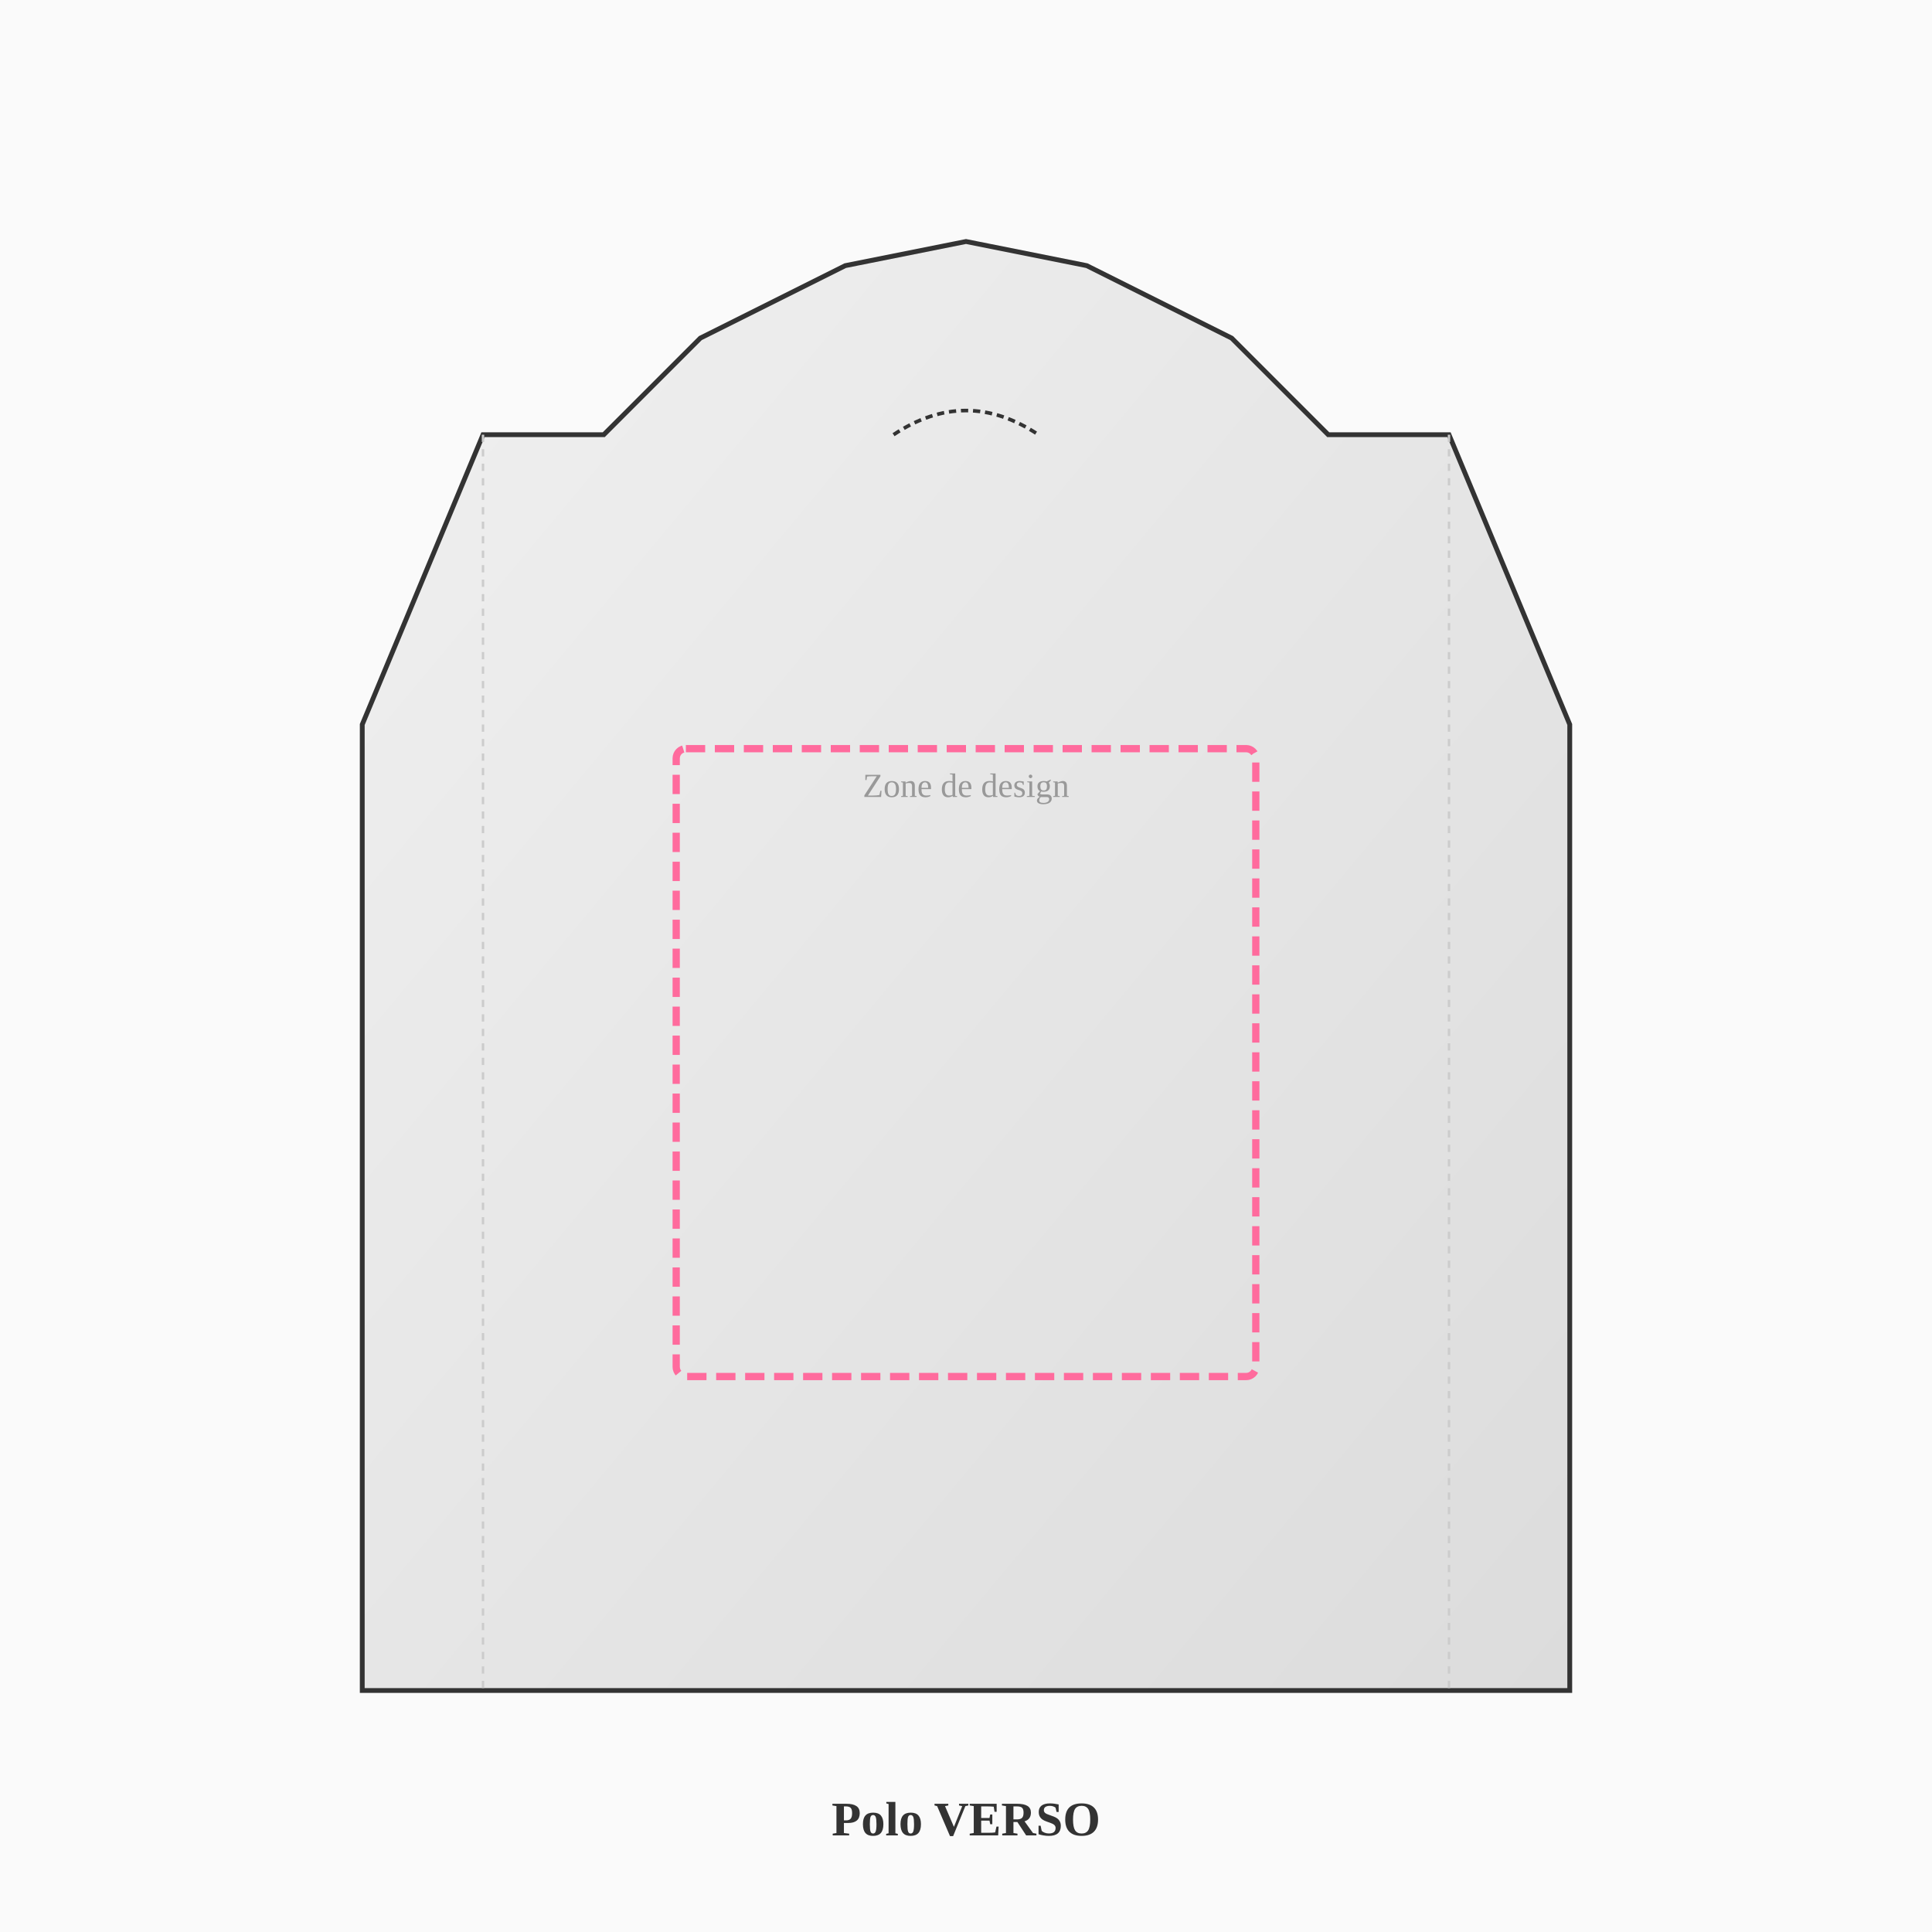
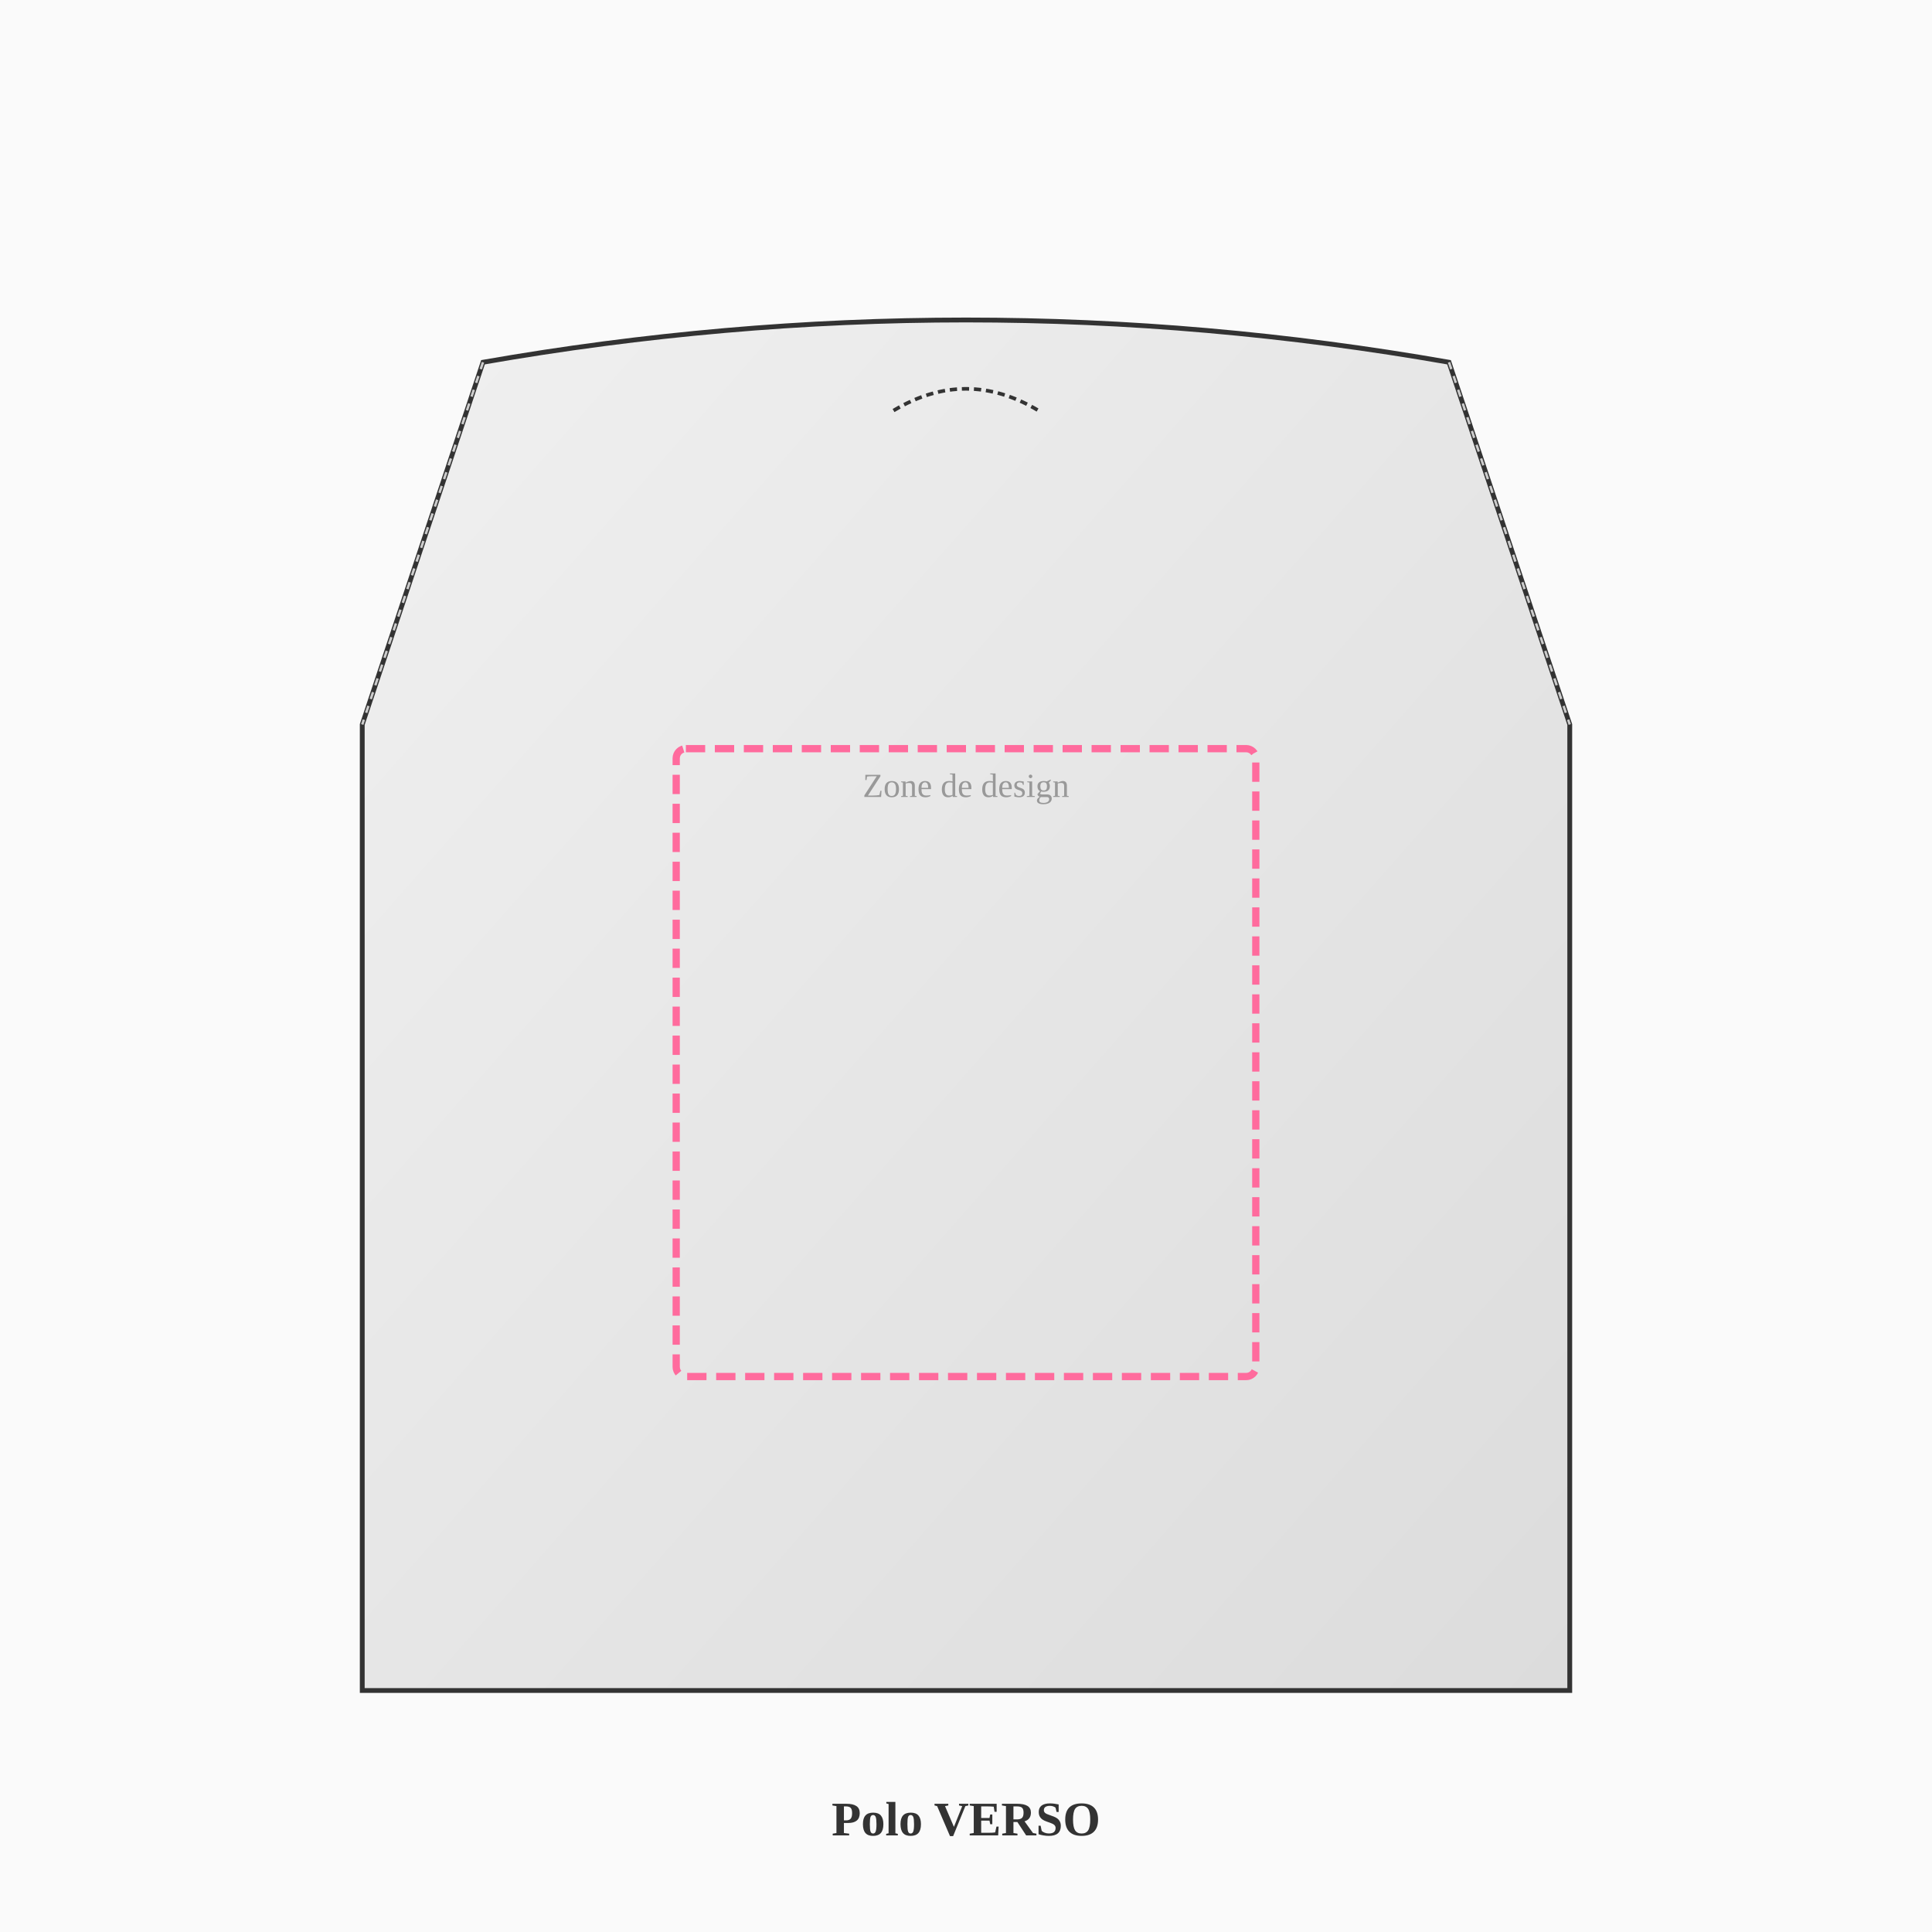
<svg xmlns="http://www.w3.org/2000/svg" width="800" height="800" viewBox="0 0 800 800">
  <defs>
    <linearGradient id="poloGrad" x1="0%" y1="0%" x2="100%" y2="100%">
      <stop offset="0%" style="stop-color:#f0f0f0;stop-opacity:1" />
      <stop offset="100%" style="stop-color:#dcdcdc;stop-opacity:1" />
    </linearGradient>
  </defs>
  <rect width="800" height="800" fill="#fafafa" />
-   <path d="M 200 180 L 250 180 L 290 140 L 350 110 L 400 100 L 450 110 L 510 140 L 550 180 L 600 180 L 650 300 L 650 700 L 150 700 L 150 300 Z" fill="url(#poloGrad)" stroke="#333" stroke-width="2" />
-   <path d="M 370 180 Q 400 160 430 180" fill="none" stroke="#333" stroke-width="1.5" stroke-dasharray="3,2" />
+   <path d="M 200 150 Q 400 115 600 150 L 650 300 L 650 700 L 150 700 L 150 300 Z" fill="url(#poloGrad)" stroke="#333" stroke-width="2" />
+   <path d="M 370 170 Q 400 152 430 170" fill="none" stroke="#333" stroke-width="1.5" stroke-dasharray="3,2" />
  <rect x="280" y="310" width="240" height="260" fill="none" stroke="#FF6B9D" stroke-width="3" stroke-dasharray="8,4" rx="4" />
  <text x="400" y="330" font-size="14" fill="#999" text-anchor="middle">Zone de design</text>
-   <path d="M 200 180 L 200 700" stroke="#ccc" stroke-width="1" stroke-dasharray="3,3" />
-   <path d="M 600 180 L 600 700" stroke="#ccc" stroke-width="1" stroke-dasharray="3,3" />
+   <path d="M 200 150 L 150 300" stroke="#ccc" stroke-width="1" stroke-dasharray="3,3" />
+   <path d="M 600 150 L 650 300" stroke="#ccc" stroke-width="1" stroke-dasharray="3,3" />
  <text x="400" y="760" font-size="20" font-weight="bold" text-anchor="middle" fill="#333">Polo VERSO</text>
</svg>
